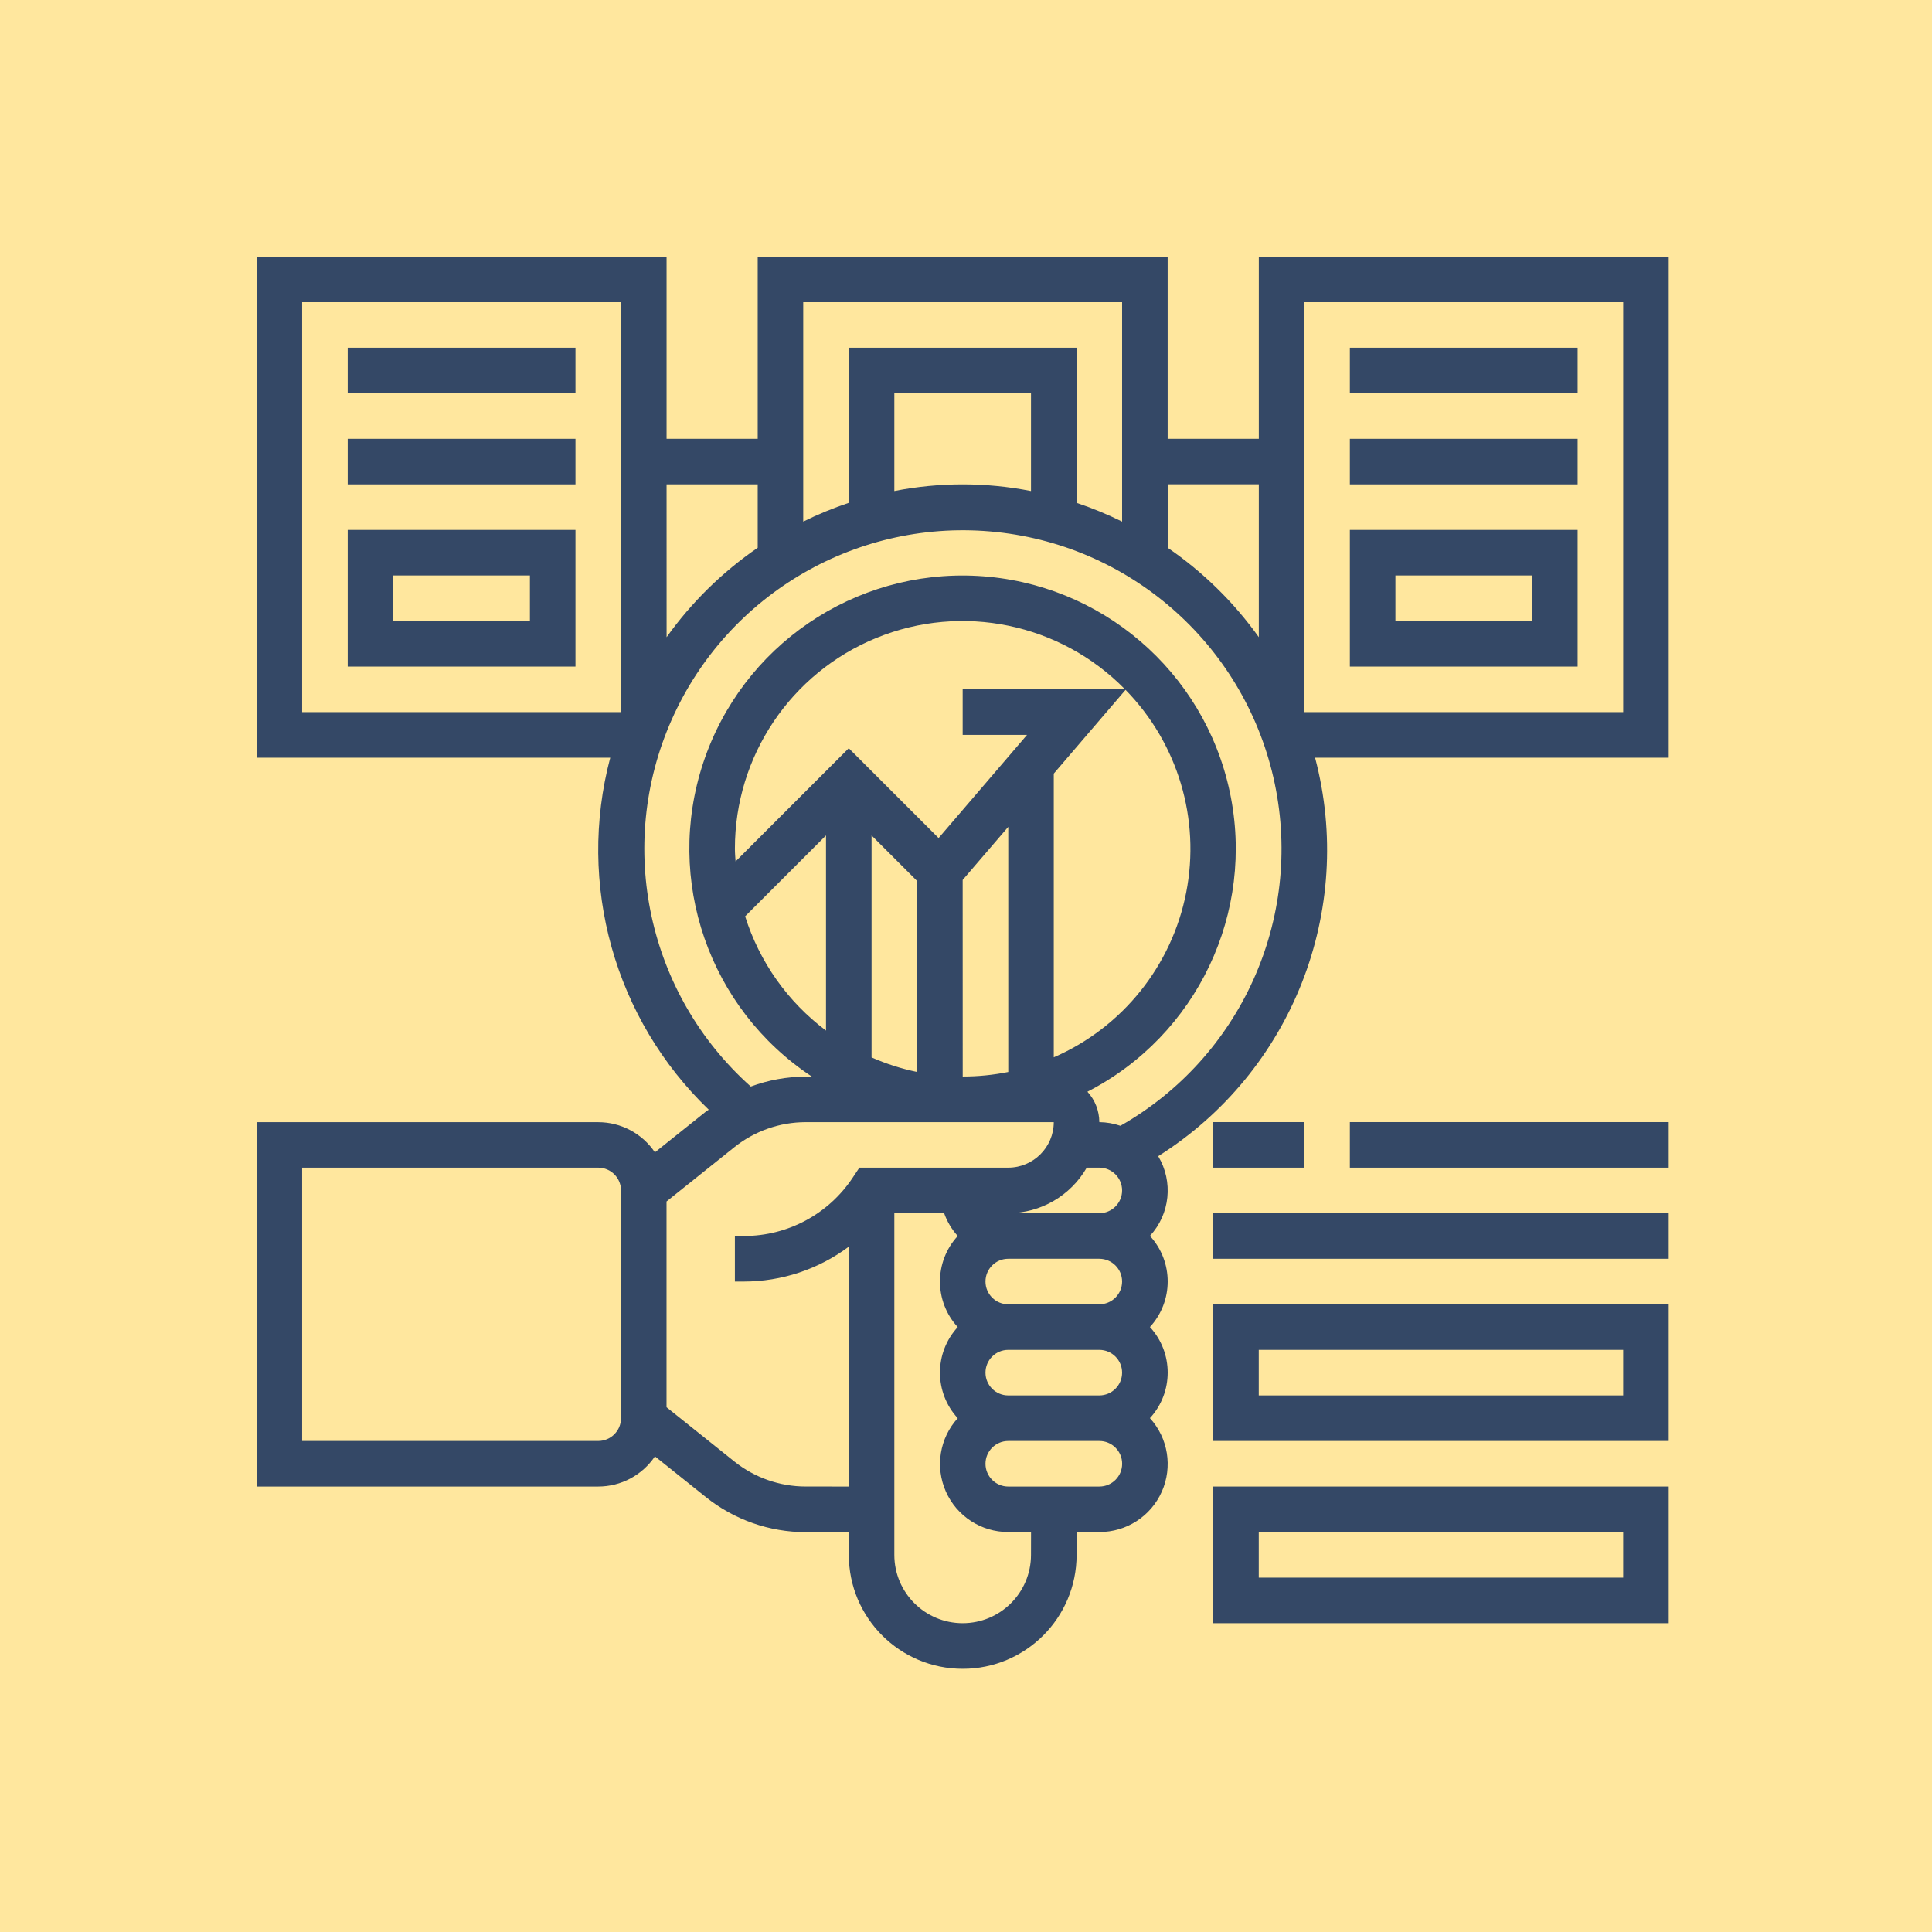
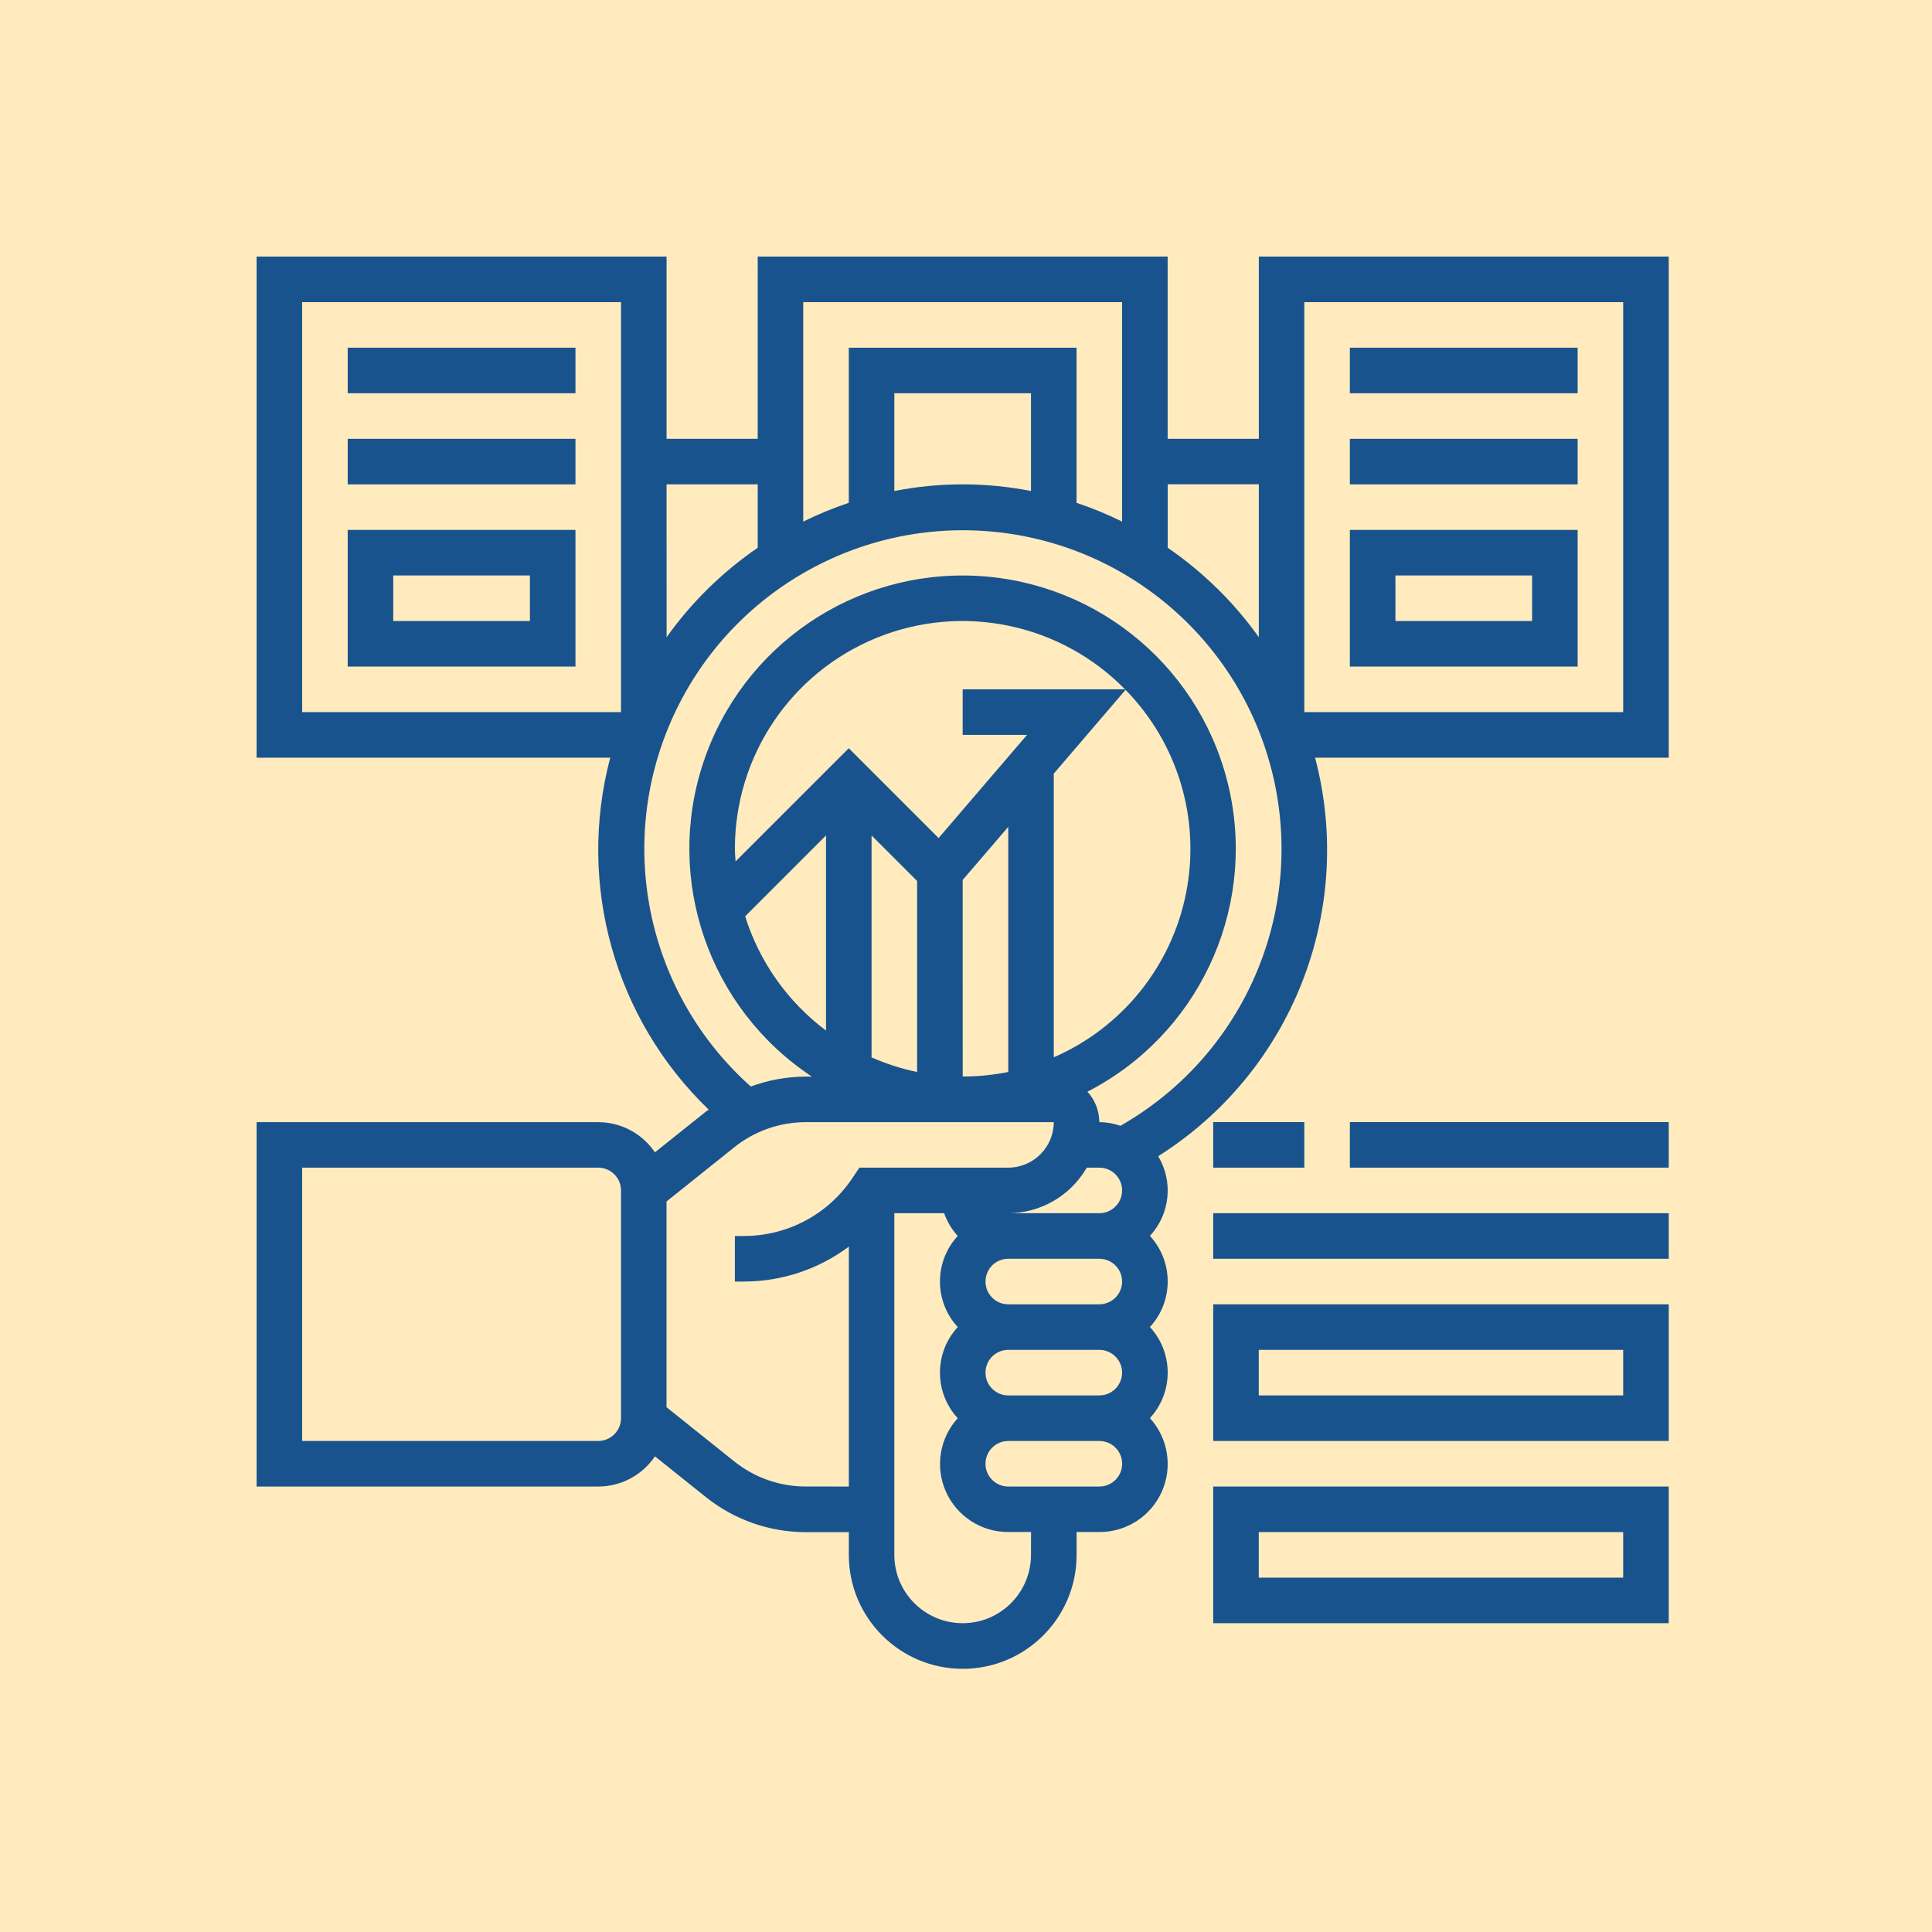
<svg xmlns="http://www.w3.org/2000/svg" width="128" height="128" viewBox="0 0 128 128">
-   <g id="img17" transform="translate(-318.711 -5903)">
-     <rect id="Rectangle_458254" data-name="Rectangle 458254" width="128" height="128" transform="translate(318.711 5903)" fill="#ffe79e" />
+   <g id="Grupo_1184672" data-name="Grupo 1184672" transform="translate(-318.711 -5903)">
+     <rect id="Rectángulo_458254" data-name="Rectángulo 458254" width="128" height="128" transform="translate(318.711 5903)" fill="#ffebbe" />
    <g id="comparativo" transform="translate(335.711 5920)">
-       <path id="Path_1030375" data-name="Path 1030375" d="M66.4,0V12.072H60.36V0H33.2V12.072H27.162V0H0V33.2H23.43a23.88,23.88,0,0,0,6.526,23.319c-.057.044-.124.075-.181.121l-3.385,2.707a4.527,4.527,0,0,0-3.756-2H0V81.487H22.635a4.525,4.525,0,0,0,3.756-2l3.385,2.707a10.6,10.6,0,0,0,6.6,2.315h2.861v1.509a7.545,7.545,0,0,0,15.09,0V84.5h1.509a4.508,4.508,0,0,0,3.35-7.545,4.458,4.458,0,0,0,0-6.036,4.458,4.458,0,0,0,0-6.036,4.428,4.428,0,0,0,.548-5.282A23.975,23.975,0,0,0,70.128,33.2h23.43V0ZM57.342,3.018V17.557a23.691,23.691,0,0,0-3.018-1.242V6.036H39.234V16.314a24.138,24.138,0,0,0-3.018,1.242V3.018ZM51.306,15.531a23.476,23.476,0,0,0-9.054,0V9.054h9.054ZM3.018,3.018H24.144V30.18H3.018ZM27.162,15.09H33.2v4.2a24.3,24.3,0,0,0-6.036,5.926ZM24.144,76.959a1.511,1.511,0,0,1-1.509,1.509H3.018V60.36H22.635a1.511,1.511,0,0,1,1.509,1.509Zm12.229,4.527a7.577,7.577,0,0,1-4.714-1.654l-4.5-3.6V62.6l4.5-3.6a7.573,7.573,0,0,1,4.713-1.654H52.815A3.021,3.021,0,0,1,49.8,60.36H39.936l-.448.672a8.638,8.638,0,0,1-7.2,3.856h-.6v3.018h.6a11.632,11.632,0,0,0,6.949-2.313V81.487ZM31.689,39.234A15.077,15.077,0,0,1,57.537,28.671H46.779v3.018h4.264l-5.858,6.834-5.952-5.95-7.5,7.5C31.716,39.8,31.689,39.518,31.689,39.234ZM55.833,60.36a1.509,1.509,0,0,1,0,3.018H49.8a6.016,6.016,0,0,0,5.2-3.018Zm1.509,7.545a1.511,1.511,0,0,1-1.509,1.509H49.8a1.509,1.509,0,1,1,0-3.018h6.036A1.511,1.511,0,0,1,57.342,67.905Zm0,6.036a1.511,1.511,0,0,1-1.509,1.509H49.8a1.509,1.509,0,1,1,0-3.018h6.036A1.511,1.511,0,0,1,57.342,73.941ZM40.743,38.35l3.018,3.018V54.02a14.947,14.947,0,0,1-3.018-.964ZM46.779,41.3,49.8,37.781v16.24a15.176,15.176,0,0,1-3.018.3Zm6.036,11.754v-18.8l4.756-5.55a15.061,15.061,0,0,1-4.756,24.346ZM37.725,38.35V51.278a15.13,15.13,0,0,1-5.358-7.569ZM51.306,86.014a4.527,4.527,0,0,1-9.054,0V63.378h3.3a4.485,4.485,0,0,0,.9,1.509,4.458,4.458,0,0,0,0,6.036,4.458,4.458,0,0,0,0,6.036A4.508,4.508,0,0,0,49.8,84.5h1.509Zm4.527-4.527H49.8a1.509,1.509,0,1,1,0-3.018h6.036a1.509,1.509,0,0,1,0,3.018Zm1.4-23.9a4.476,4.476,0,0,0-1.4-.243,3,3,0,0,0-.788-2.016,18.1,18.1,0,1,0-18.254-1h-.418a10.572,10.572,0,0,0-3.631.658,21.107,21.107,0,1,1,24.488,2.6Zm3.13-38.3v-4.2H66.4V25.213A24.316,24.316,0,0,0,60.36,19.288ZM90.541,30.18H69.414V3.018H90.541Z" fill="#344866" />
-       <path id="Path_1030376" data-name="Path 1030376" d="M4,4H19.09V7.018H4Z" transform="translate(2.036 2.036)" fill="#344866" />
-       <path id="Path_1030377" data-name="Path 1030377" d="M4,8H19.09v3.018H4Z" transform="translate(2.036 4.072)" fill="#344866" />
-       <path id="Path_1030378" data-name="Path 1030378" d="M4,21.054H19.09V12H4Zm3.018-6.036h9.054v3.018H7.018Z" transform="translate(2.036 6.108)" fill="#344866" />
-       <path id="Path_1030379" data-name="Path 1030379" d="M48,4H63.09V7.018H48Z" transform="translate(24.432 2.036)" fill="#344866" />
-       <path id="Path_1030380" data-name="Path 1030380" d="M48,8H63.09v3.018H48Z" transform="translate(24.432 4.072)" fill="#344866" />
-       <path id="Path_1030381" data-name="Path 1030381" d="M63.09,12H48v9.054H63.09Zm-3.018,6.036H51.018V15.018h9.054Z" transform="translate(24.432 6.108)" fill="#344866" />
-       <path id="Path_1030382" data-name="Path 1030382" d="M42,63.054H72.18V54H42Zm3.018-6.036H69.162v3.018H45.018Z" transform="translate(21.378 27.487)" fill="#344866" />
-       <path id="Path_1030383" data-name="Path 1030383" d="M42,55.054H72.18V46H42Zm3.018-6.036H69.162v3.018H45.018Z" transform="translate(21.378 23.414)" fill="#344866" />
-       <path id="Path_1030384" data-name="Path 1030384" d="M42,42H72.18v3.018H42Z" transform="translate(21.378 21.378)" fill="#344866" />
-       <path id="Path_1030385" data-name="Path 1030385" d="M42,38h6.036v3.018H42Z" transform="translate(21.378 19.342)" fill="#344866" />
-       <path id="Path_1030386" data-name="Path 1030386" d="M48,38H69.126v3.018H48Z" transform="translate(24.432 19.342)" fill="#344866" />
+       <path id="Trazado_1030375" data-name="Trazado 1030375" d="M66.4,0V12.072H60.36V0H33.2V12.072H27.162V0H0V33.2H23.43a23.88,23.88,0,0,0,6.526,23.319c-.057.044-.124.075-.181.121l-3.385,2.707a4.527,4.527,0,0,0-3.756-2H0V81.487H22.635a4.525,4.525,0,0,0,3.756-2l3.385,2.707a10.6,10.6,0,0,0,6.6,2.315h2.861v1.509a7.545,7.545,0,0,0,15.09,0V84.5h1.509a4.508,4.508,0,0,0,3.35-7.545,4.458,4.458,0,0,0,0-6.036,4.458,4.458,0,0,0,0-6.036,4.428,4.428,0,0,0,.548-5.282A23.975,23.975,0,0,0,70.128,33.2h23.43V0ZM57.342,3.018V17.557a23.691,23.691,0,0,0-3.018-1.242V6.036H39.234V16.314a24.138,24.138,0,0,0-3.018,1.242V3.018ZM51.306,15.531a23.476,23.476,0,0,0-9.054,0V9.054h9.054ZM3.018,3.018H24.144V30.18H3.018ZM27.162,15.09H33.2v4.2a24.3,24.3,0,0,0-6.036,5.926ZM24.144,76.959a1.511,1.511,0,0,1-1.509,1.509H3.018V60.36H22.635a1.511,1.511,0,0,1,1.509,1.509Zm12.229,4.527a7.577,7.577,0,0,1-4.714-1.654l-4.5-3.6V62.6l4.5-3.6a7.573,7.573,0,0,1,4.713-1.654H52.815A3.021,3.021,0,0,1,49.8,60.36H39.936l-.448.672a8.638,8.638,0,0,1-7.2,3.856h-.6v3.018h.6a11.632,11.632,0,0,0,6.949-2.313V81.487ZM31.689,39.234A15.077,15.077,0,0,1,57.537,28.671H46.779v3.018h4.264l-5.858,6.834-5.952-5.95-7.5,7.5C31.716,39.8,31.689,39.518,31.689,39.234ZM55.833,60.36a1.509,1.509,0,0,1,0,3.018H49.8a6.016,6.016,0,0,0,5.2-3.018Zm1.509,7.545a1.511,1.511,0,0,1-1.509,1.509H49.8a1.509,1.509,0,1,1,0-3.018h6.036A1.511,1.511,0,0,1,57.342,67.905Zm0,6.036a1.511,1.511,0,0,1-1.509,1.509H49.8a1.509,1.509,0,1,1,0-3.018h6.036A1.511,1.511,0,0,1,57.342,73.941ZM40.743,38.35l3.018,3.018V54.02a14.947,14.947,0,0,1-3.018-.964ZM46.779,41.3,49.8,37.781v16.24a15.176,15.176,0,0,1-3.018.3Zm6.036,11.754v-18.8l4.756-5.55a15.061,15.061,0,0,1-4.756,24.346ZM37.725,38.35V51.278a15.13,15.13,0,0,1-5.358-7.569ZM51.306,86.014a4.527,4.527,0,0,1-9.054,0V63.378h3.3a4.485,4.485,0,0,0,.9,1.509,4.458,4.458,0,0,0,0,6.036,4.458,4.458,0,0,0,0,6.036A4.508,4.508,0,0,0,49.8,84.5h1.509Zm4.527-4.527H49.8a1.509,1.509,0,1,1,0-3.018h6.036a1.509,1.509,0,0,1,0,3.018Zm1.4-23.9a4.476,4.476,0,0,0-1.4-.243,3,3,0,0,0-.788-2.016,18.1,18.1,0,1,0-18.254-1h-.418a10.572,10.572,0,0,0-3.631.658,21.107,21.107,0,1,1,24.488,2.6Zm3.13-38.3v-4.2H66.4V25.213A24.316,24.316,0,0,0,60.36,19.288ZM90.541,30.18H69.414V3.018H90.541Z" fill="#19538d" />
+       <path id="Trazado_1030376" data-name="Trazado 1030376" d="M4,4H19.09V7.018H4Z" transform="translate(2.036 2.036)" fill="#19538d" />
+       <path id="Trazado_1030377" data-name="Trazado 1030377" d="M4,8H19.09v3.018H4Z" transform="translate(2.036 4.072)" fill="#19538d" />
+       <path id="Trazado_1030378" data-name="Trazado 1030378" d="M4,21.054H19.09V12H4Zm3.018-6.036h9.054v3.018H7.018Z" transform="translate(2.036 6.108)" fill="#19538d" />
+       <path id="Trazado_1030379" data-name="Trazado 1030379" d="M48,4H63.09V7.018H48Z" transform="translate(24.432 2.036)" fill="#19538d" />
+       <path id="Trazado_1030380" data-name="Trazado 1030380" d="M48,8H63.09v3.018H48Z" transform="translate(24.432 4.072)" fill="#19538d" />
+       <path id="Trazado_1030381" data-name="Trazado 1030381" d="M63.09,12H48v9.054H63.09Zm-3.018,6.036H51.018V15.018h9.054Z" transform="translate(24.432 6.108)" fill="#19538d" />
+       <path id="Trazado_1030382" data-name="Trazado 1030382" d="M42,63.054H72.18V54H42Zm3.018-6.036H69.162v3.018H45.018Z" transform="translate(21.378 27.487)" fill="#19538d" />
+       <path id="Trazado_1030383" data-name="Trazado 1030383" d="M42,55.054H72.18V46H42Zm3.018-6.036H69.162v3.018H45.018Z" transform="translate(21.378 23.414)" fill="#19538d" />
+       <path id="Trazado_1030384" data-name="Trazado 1030384" d="M42,42H72.18v3.018H42Z" transform="translate(21.378 21.378)" fill="#19538d" />
+       <path id="Trazado_1030385" data-name="Trazado 1030385" d="M42,38h6.036v3.018H42Z" transform="translate(21.378 19.342)" fill="#19538d" />
+       <path id="Trazado_1030386" data-name="Trazado 1030386" d="M48,38H69.126v3.018H48Z" transform="translate(24.432 19.342)" fill="#19538d" />
    </g>
  </g>
</svg>
